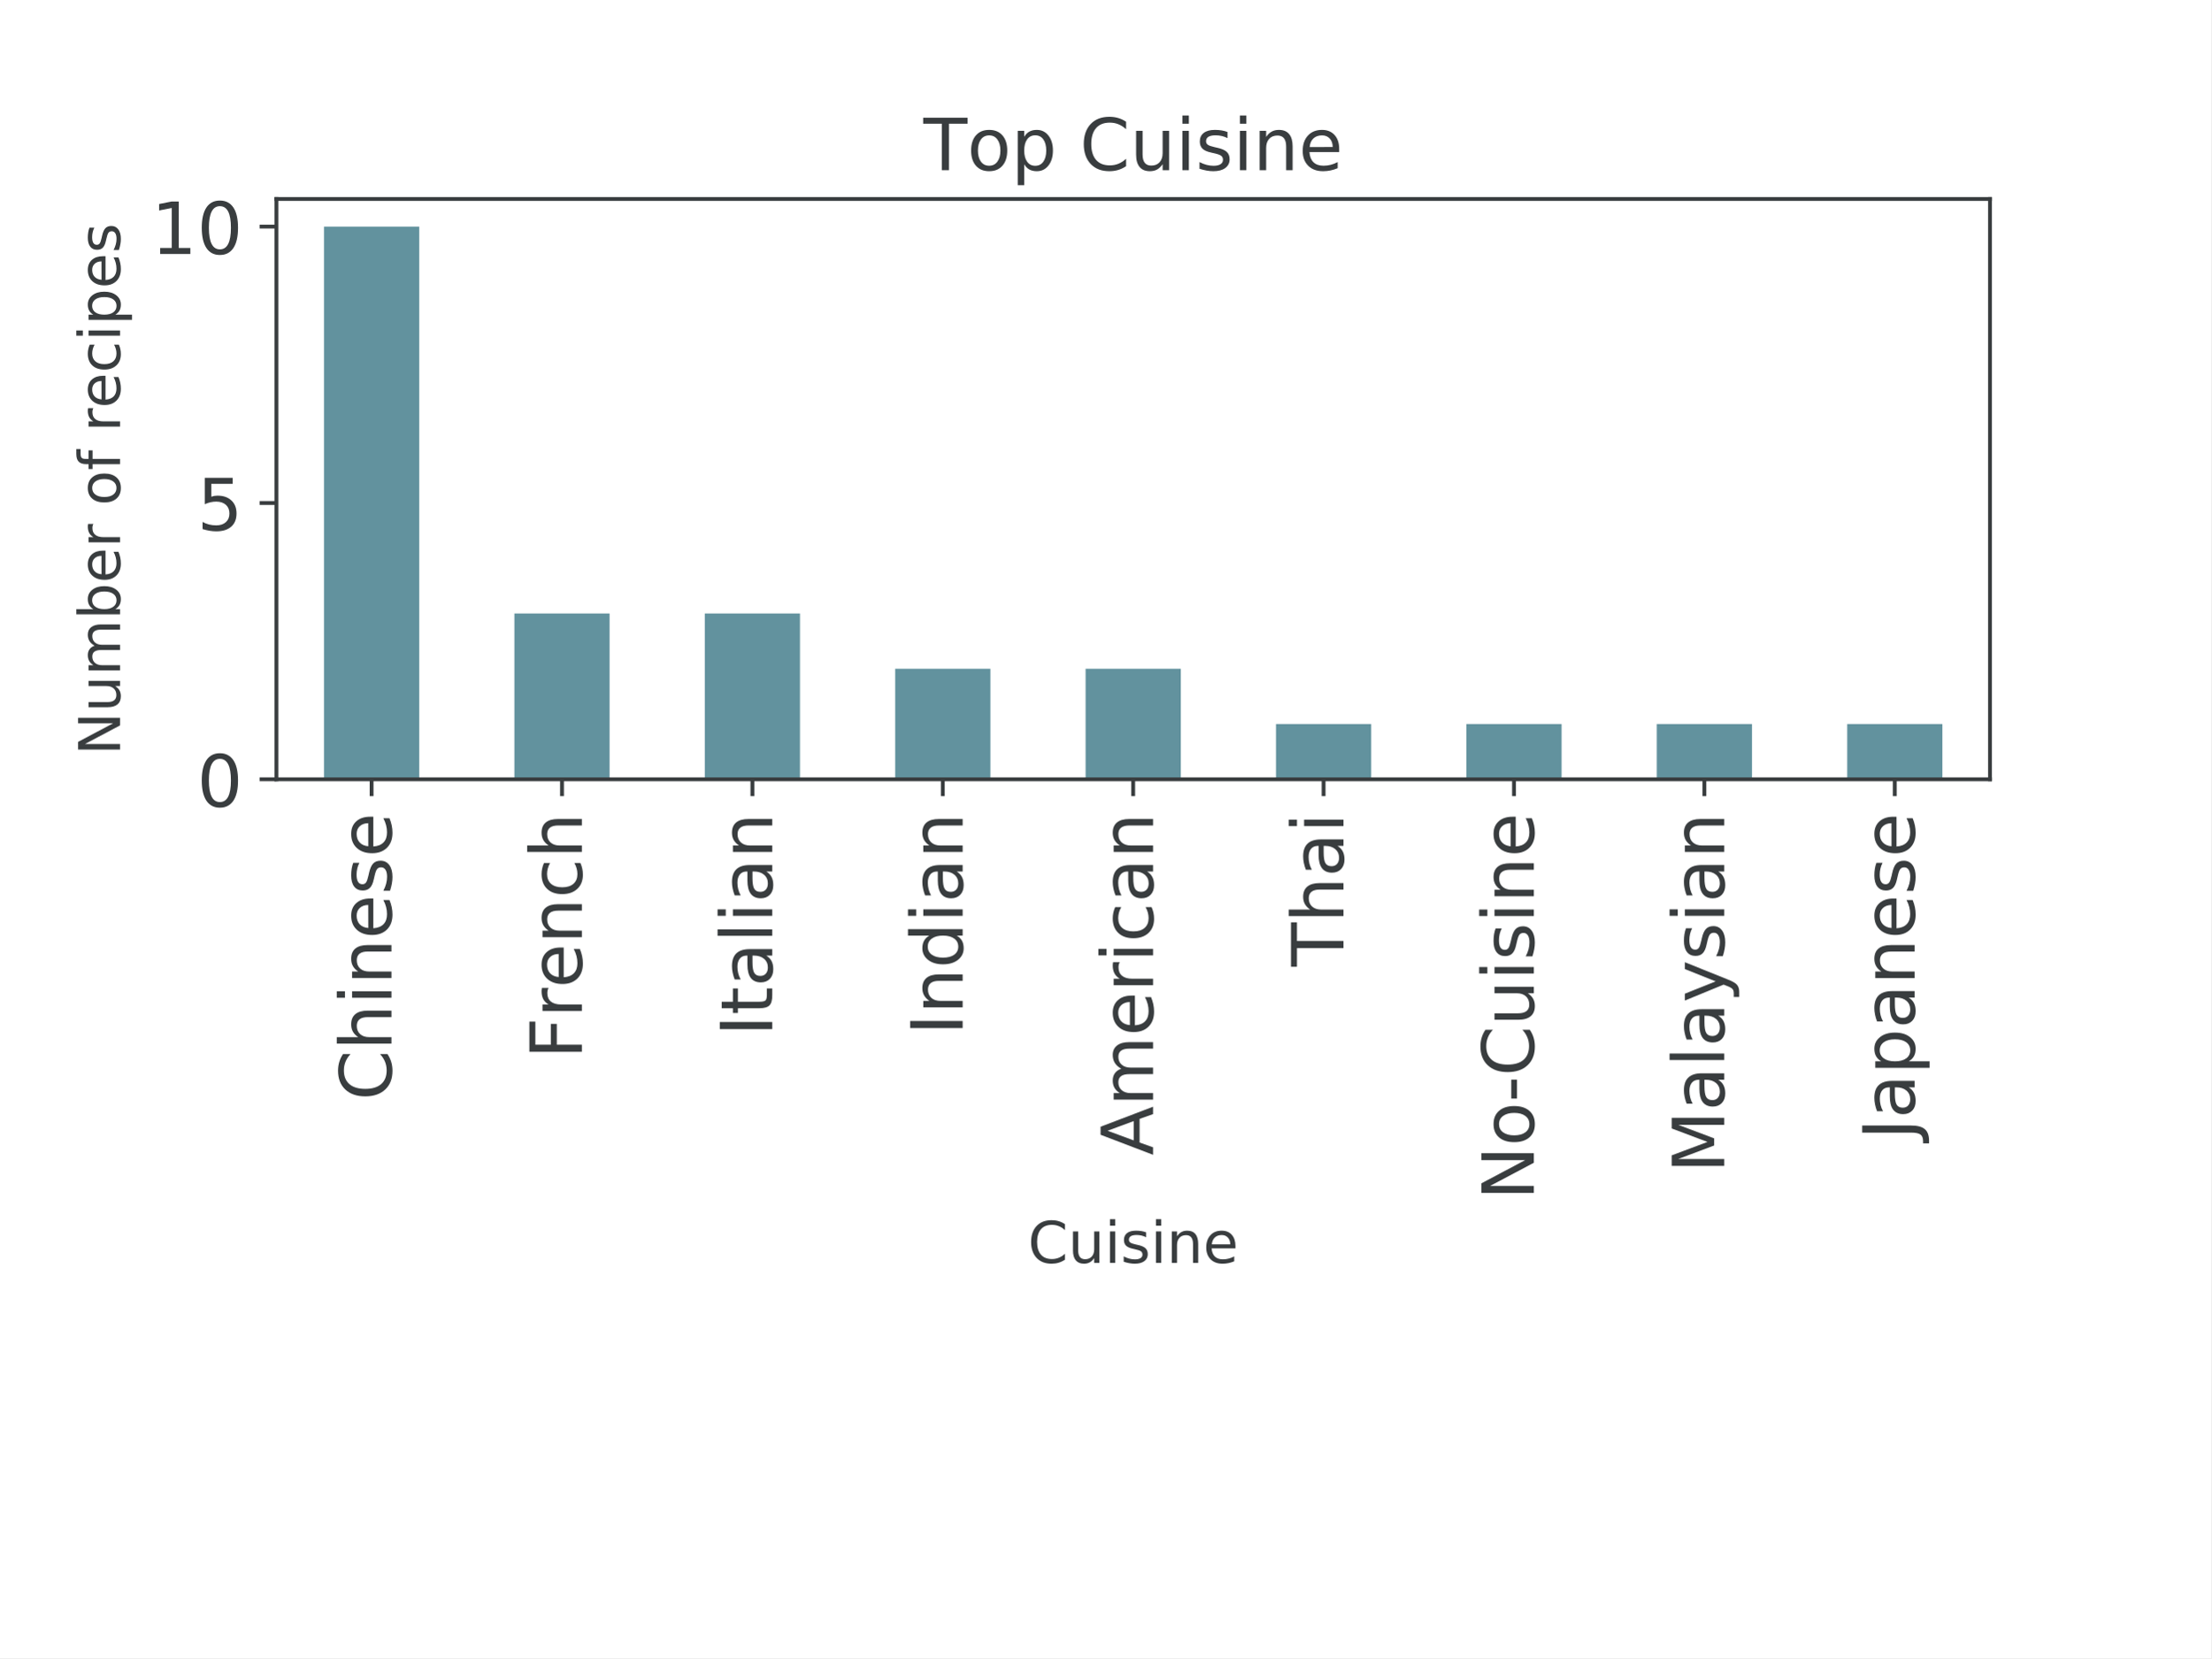
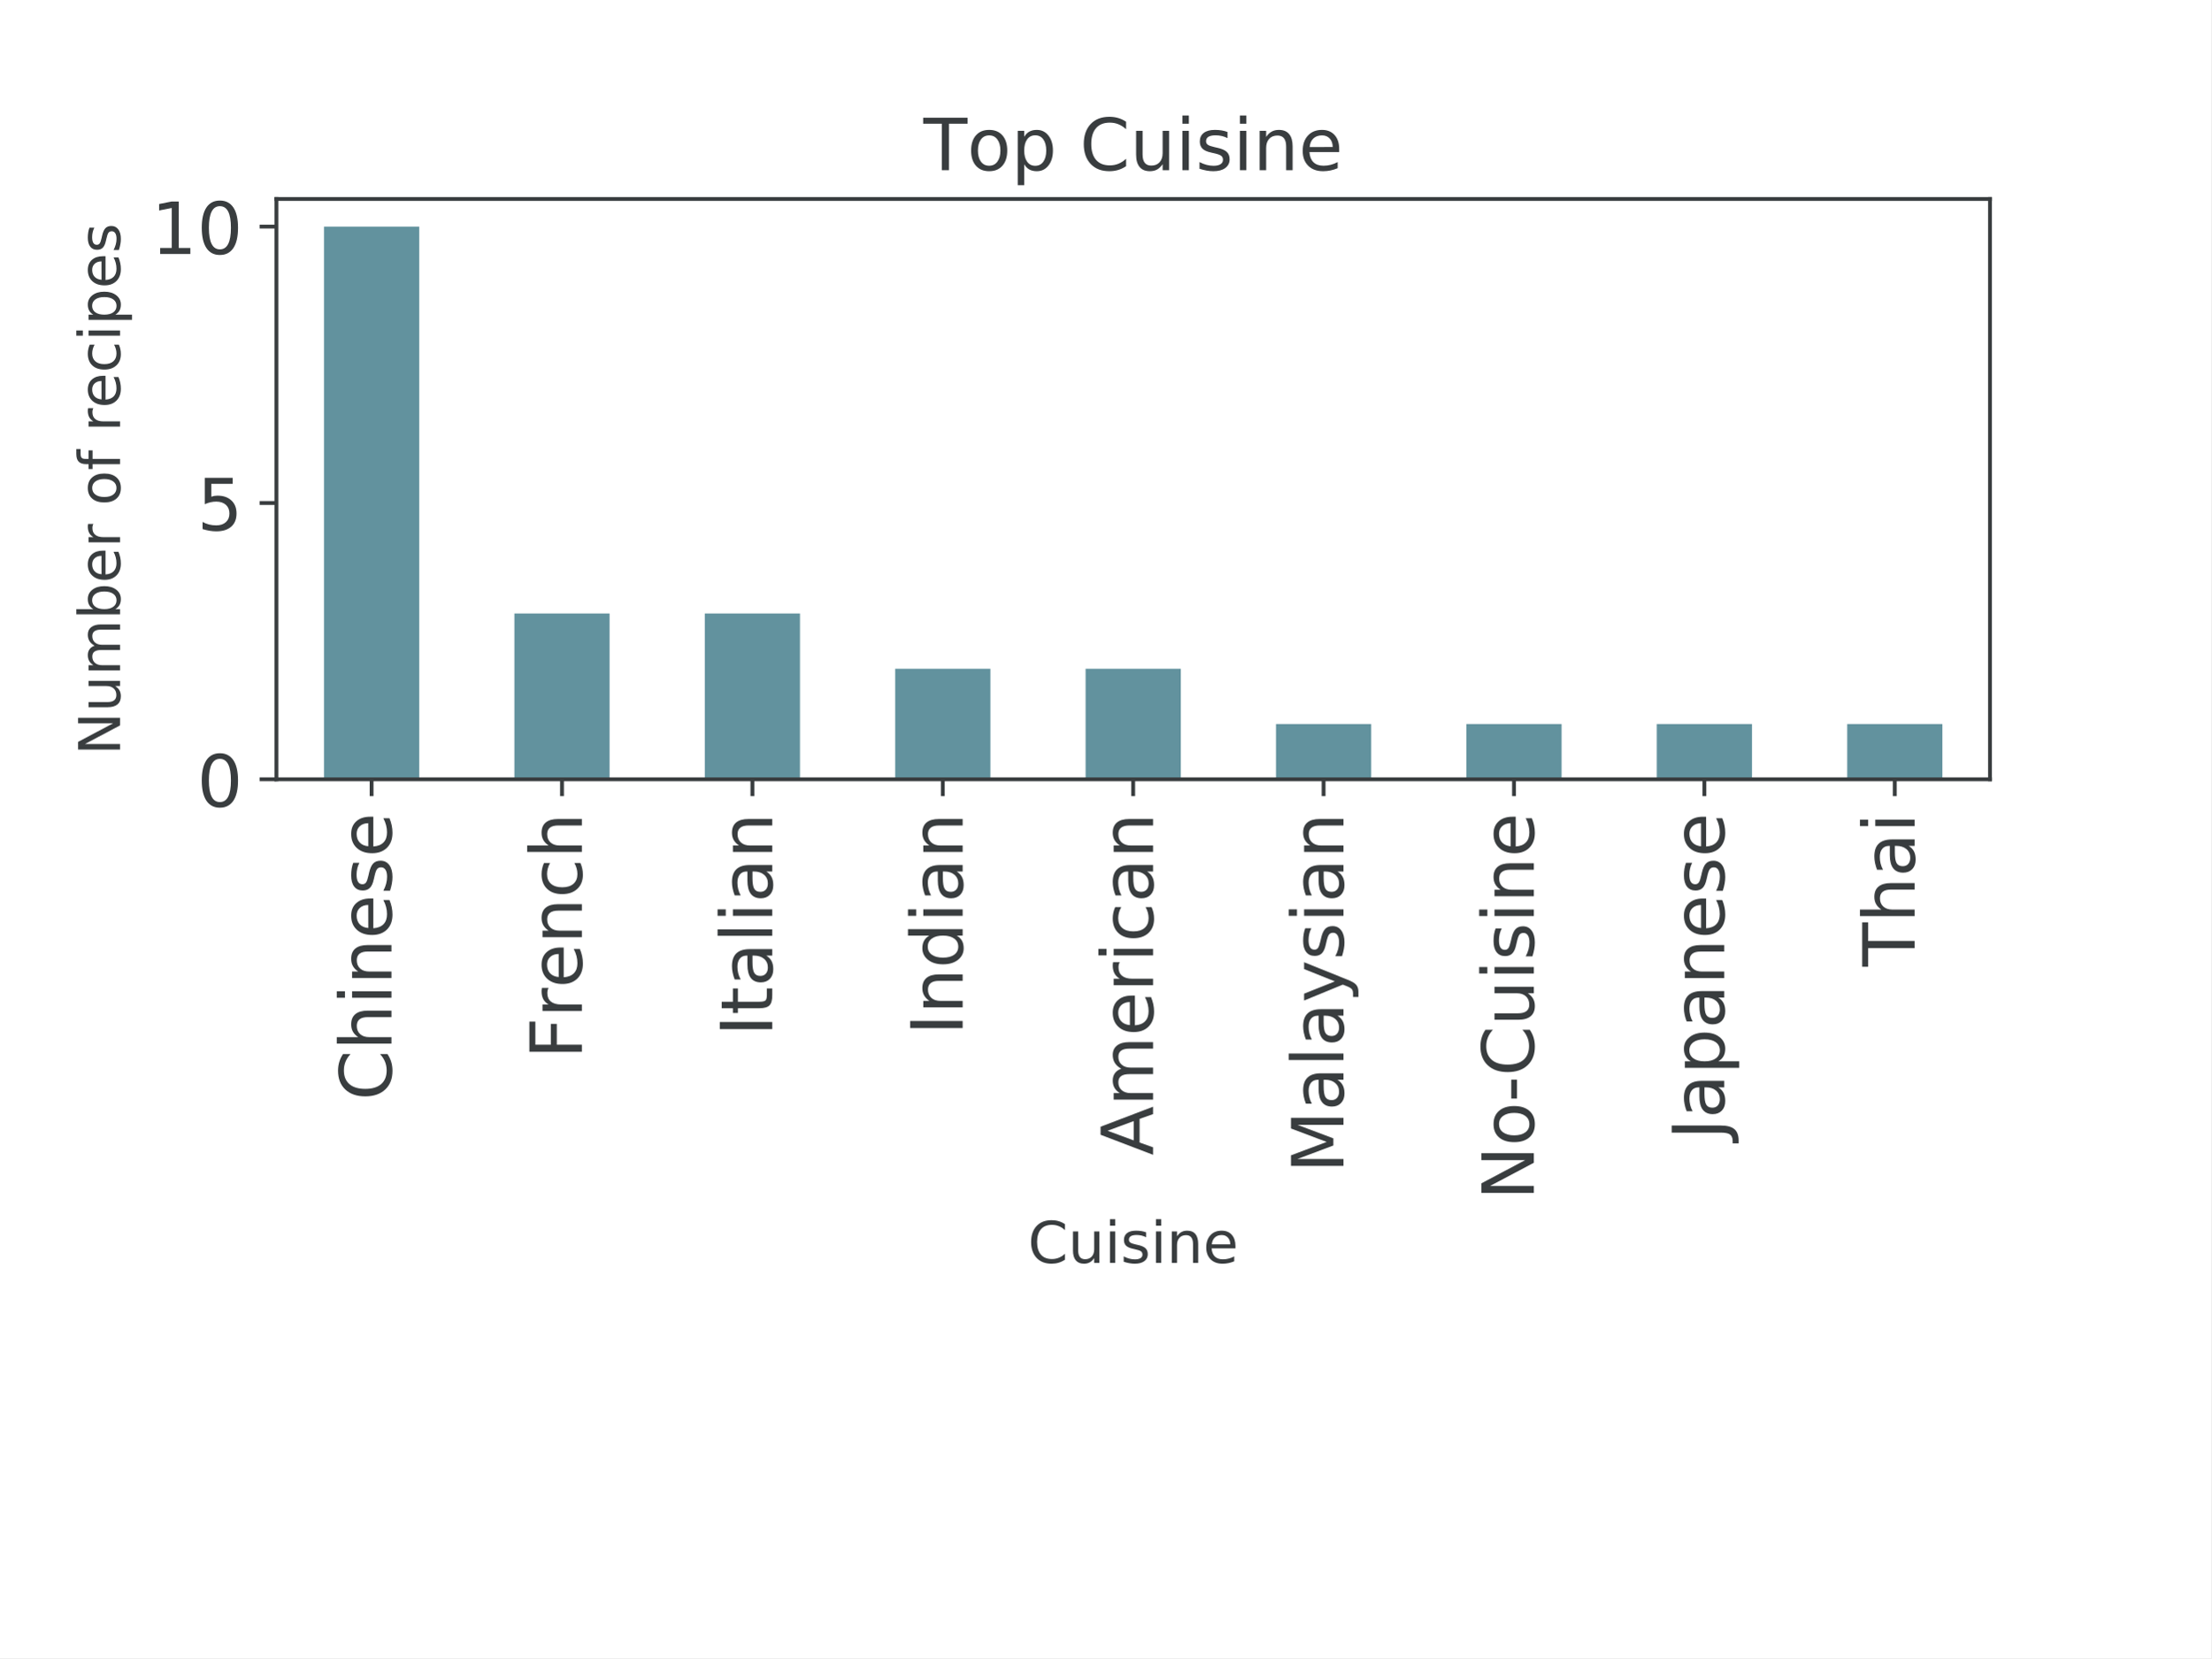
<svg xmlns="http://www.w3.org/2000/svg" xmlns:xlink="http://www.w3.org/1999/xlink" height="345.6pt" version="1.1" viewBox="0 0 460.8 345.6" width="460.8pt">
  <defs>
    <style type="text/css">
*{stroke-linecap:butt;stroke-linejoin:round;}
  </style>
  </defs>
  <g id="figure_1">
    <g id="patch_1">
      <path d="M 0 345.6  L 460.8 345.6  L 460.8 0  L 0 0  z " style="fill:#ffffff;" />
    </g>
    <g id="axes_1">
      <g id="patch_2">
        <path d="M 57.6 162.432  L 414.72 162.432  L 414.72 41.472  L 57.6 41.472  z " style="fill:#ffffff;" />
      </g>
      <g id="patch_3">
-         <path clip-path="url(#p2f467600b5)" d="M 67.52 162.432  L 87.36 162.432  L 87.36 47.232  L 67.52 47.232  z " style="fill:#62929e;" />
+         <path clip-path="url(#pf4207a1631)" d="M 67.52 162.432  L 87.36 162.432  L 87.36 47.232  L 67.52 47.232  z " style="fill:#62929e;" />
      </g>
      <g id="patch_4">
-         <path clip-path="url(#p2f467600b5)" d="M 107.2 162.432  L 127.04 162.432  L 127.04 127.872  L 107.2 127.872  z " style="fill:#62929e;" />
+         <path clip-path="url(#pf4207a1631)" d="M 107.2 162.432  L 127.04 162.432  L 127.04 127.872  L 107.2 127.872  z " style="fill:#62929e;" />
      </g>
      <g id="patch_5">
-         <path clip-path="url(#p2f467600b5)" d="M 146.88 162.432  L 166.72 162.432  L 166.72 127.872  L 146.88 127.872  z " style="fill:#62929e;" />
+         <path clip-path="url(#pf4207a1631)" d="M 146.88 162.432  L 166.72 162.432  L 166.72 127.872  L 146.88 127.872  z " style="fill:#62929e;" />
      </g>
      <g id="patch_6">
-         <path clip-path="url(#p2f467600b5)" d="M 186.56 162.432  L 206.4 162.432  L 206.4 139.392  L 186.56 139.392  z " style="fill:#62929e;" />
+         <path clip-path="url(#pf4207a1631)" d="M 186.56 162.432  L 206.4 162.432  L 206.4 139.392  L 186.56 139.392  z " style="fill:#62929e;" />
      </g>
      <g id="patch_7">
-         <path clip-path="url(#p2f467600b5)" d="M 226.24 162.432  L 246.08 162.432  L 246.08 139.392  L 226.24 139.392  z " style="fill:#62929e;" />
+         <path clip-path="url(#pf4207a1631)" d="M 226.24 162.432  L 246.08 162.432  L 246.08 139.392  L 226.24 139.392  z " style="fill:#62929e;" />
      </g>
      <g id="patch_8">
-         <path clip-path="url(#p2f467600b5)" d="M 265.92 162.432  L 285.76 162.432  L 285.76 150.912  L 265.92 150.912  z " style="fill:#62929e;" />
+         <path clip-path="url(#pf4207a1631)" d="M 265.92 162.432  L 285.76 162.432  L 285.76 150.912  L 265.92 150.912  z " style="fill:#62929e;" />
      </g>
      <g id="patch_9">
-         <path clip-path="url(#p2f467600b5)" d="M 305.6 162.432  L 325.44 162.432  L 325.44 150.912  L 305.6 150.912  z " style="fill:#62929e;" />
+         <path clip-path="url(#pf4207a1631)" d="M 305.6 162.432  L 325.44 162.432  L 325.44 150.912  L 305.6 150.912  z " style="fill:#62929e;" />
      </g>
      <g id="patch_10">
-         <path clip-path="url(#p2f467600b5)" d="M 345.28 162.432  L 365.12 162.432  L 365.12 150.912  L 345.28 150.912  z " style="fill:#62929e;" />
+         <path clip-path="url(#pf4207a1631)" d="M 345.28 162.432  L 365.12 162.432  L 365.12 150.912  L 345.28 150.912  z " style="fill:#62929e;" />
      </g>
      <g id="patch_11">
-         <path clip-path="url(#p2f467600b5)" d="M 384.96 162.432  L 404.8 162.432  L 404.8 150.912  L 384.96 150.912  z " style="fill:#62929e;" />
+         <path clip-path="url(#pf4207a1631)" d="M 384.96 162.432  L 404.8 162.432  L 404.8 150.912  L 384.96 150.912  z " style="fill:#62929e;" />
      </g>
      <g id="matplotlib.axis_1">
        <g id="xtick_1">
          <g id="line2d_1">
            <defs>
-               <path d="M 0 0  L 0 3.5  " id="mfe019c6ad8" style="stroke:#393d3f;stroke-width:0.8;" />
-             </defs>
-             <g>
-               <use style="fill:#393d3f;stroke:#393d3f;stroke-width:0.8;" x="77.44" xlink:href="#mfe019c6ad8" y="162.432" />
+               <path d="M 0 0  L 0 3.5  " id="mf313008496" style="stroke:#393d3f;stroke-width:0.8;" />
+             </defs>
+             <g>
+               <use style="fill:#393d3f;stroke:#393d3f;stroke-width:0.8;" x="77.44" xlink:href="#mf313008496" y="162.432" />
            </g>
          </g>
          <g id="text_1">
            <defs>
              <path d="M 64.406 67.281  L 64.406 56.891  Q 59.422 61.531 53.781 63.812  Q 48.141 66.109 41.797 66.109  Q 29.297 66.109 22.656 58.469  Q 16.016 50.828 16.016 36.375  Q 16.016 21.969 22.656 14.328  Q 29.297 6.688 41.797 6.688  Q 48.141 6.688 53.781 8.984  Q 59.422 11.281 64.406 15.922  L 64.406 5.609  Q 59.234 2.094 53.438 0.328  Q 47.656 -1.422 41.219 -1.422  Q 24.656 -1.422 15.125 8.703  Q 5.609 18.844 5.609 36.375  Q 5.609 53.953 15.125 64.078  Q 24.656 74.219 41.219 74.219  Q 47.75 74.219 53.531 72.484  Q 59.328 70.75 64.406 67.281  z " id="DejaVuSans-67" />
              <path d="M 54.891 33.016  L 54.891 0  L 45.906 0  L 45.906 32.719  Q 45.906 40.484 42.875 44.328  Q 39.844 48.188 33.797 48.188  Q 26.516 48.188 22.312 43.547  Q 18.109 38.922 18.109 30.906  L 18.109 0  L 9.078 0  L 9.078 75.984  L 18.109 75.984  L 18.109 46.188  Q 21.344 51.125 25.703 53.562  Q 30.078 56 35.797 56  Q 45.219 56 50.047 50.172  Q 54.891 44.344 54.891 33.016  z " id="DejaVuSans-104" />
              <path d="M 9.422 54.688  L 18.406 54.688  L 18.406 0  L 9.422 0  z M 9.422 75.984  L 18.406 75.984  L 18.406 64.594  L 9.422 64.594  z " id="DejaVuSans-105" />
              <path d="M 54.891 33.016  L 54.891 0  L 45.906 0  L 45.906 32.719  Q 45.906 40.484 42.875 44.328  Q 39.844 48.188 33.797 48.188  Q 26.516 48.188 22.312 43.547  Q 18.109 38.922 18.109 30.906  L 18.109 0  L 9.078 0  L 9.078 54.688  L 18.109 54.688  L 18.109 46.188  Q 21.344 51.125 25.703 53.562  Q 30.078 56 35.797 56  Q 45.219 56 50.047 50.172  Q 54.891 44.344 54.891 33.016  z " id="DejaVuSans-110" />
              <path d="M 56.203 29.594  L 56.203 25.203  L 14.891 25.203  Q 15.484 15.922 20.484 11.062  Q 25.484 6.203 34.422 6.203  Q 39.594 6.203 44.453 7.469  Q 49.312 8.734 54.109 11.281  L 54.109 2.781  Q 49.266 0.734 44.188 -0.344  Q 39.109 -1.422 33.891 -1.422  Q 20.797 -1.422 13.156 6.188  Q 5.516 13.812 5.516 26.812  Q 5.516 40.234 12.766 48.109  Q 20.016 56 32.328 56  Q 43.359 56 49.781 48.891  Q 56.203 41.797 56.203 29.594  z M 47.219 32.234  Q 47.125 39.594 43.094 43.984  Q 39.062 48.391 32.422 48.391  Q 24.906 48.391 20.391 44.141  Q 15.875 39.891 15.188 32.172  z " id="DejaVuSans-101" />
              <path d="M 44.281 53.078  L 44.281 44.578  Q 40.484 46.531 36.375 47.5  Q 32.281 48.484 27.875 48.484  Q 21.188 48.484 17.844 46.438  Q 14.5 44.391 14.5 40.281  Q 14.5 37.156 16.891 35.375  Q 19.281 33.594 26.516 31.984  L 29.594 31.297  Q 39.156 29.25 43.188 25.516  Q 47.219 21.781 47.219 15.094  Q 47.219 7.469 41.188 3.016  Q 35.156 -1.422 24.609 -1.422  Q 20.219 -1.422 15.453 -0.562  Q 10.688 0.297 5.422 2  L 5.422 11.281  Q 10.406 8.688 15.234 7.391  Q 20.062 6.109 24.812 6.109  Q 31.156 6.109 34.562 8.281  Q 37.984 10.453 37.984 14.406  Q 37.984 18.062 35.516 20.016  Q 33.062 21.969 24.703 23.781  L 21.578 24.516  Q 13.234 26.266 9.516 29.906  Q 5.812 33.547 5.812 39.891  Q 5.812 47.609 11.281 51.797  Q 16.75 56 26.812 56  Q 31.781 56 36.172 55.266  Q 40.578 54.547 44.281 53.078  z " id="DejaVuSans-115" />
            </defs>
            <g style="fill:#393d3f;" transform="translate(81.57906 229.3593)rotate(-90)scale(0.15 -0.15)">
              <use xlink:href="#DejaVuSans-67" />
              <use x="69.824" xlink:href="#DejaVuSans-104" />
              <use x="133.203" xlink:href="#DejaVuSans-105" />
              <use x="160.986" xlink:href="#DejaVuSans-110" />
              <use x="224.365" xlink:href="#DejaVuSans-101" />
              <use x="285.889" xlink:href="#DejaVuSans-115" />
              <use x="337.988" xlink:href="#DejaVuSans-101" />
            </g>
          </g>
        </g>
        <g id="xtick_2">
          <g id="line2d_2">
            <g>
-               <use style="fill:#393d3f;stroke:#393d3f;stroke-width:0.8;" x="117.12" xlink:href="#mfe019c6ad8" y="162.432" />
+               <use style="fill:#393d3f;stroke:#393d3f;stroke-width:0.8;" x="117.12" xlink:href="#mf313008496" y="162.432" />
            </g>
          </g>
          <g id="text_2">
            <defs>
              <path d="M 9.812 72.906  L 51.703 72.906  L 51.703 64.594  L 19.672 64.594  L 19.672 43.109  L 48.578 43.109  L 48.578 34.812  L 19.672 34.812  L 19.672 0  L 9.812 0  z " id="DejaVuSans-70" />
              <path d="M 41.109 46.297  Q 39.594 47.172 37.812 47.578  Q 36.031 48 33.891 48  Q 26.266 48 22.188 43.047  Q 18.109 38.094 18.109 28.812  L 18.109 0  L 9.078 0  L 9.078 54.688  L 18.109 54.688  L 18.109 46.188  Q 20.953 51.172 25.484 53.578  Q 30.031 56 36.531 56  Q 37.453 56 38.578 55.875  Q 39.703 55.766 41.062 55.516  z " id="DejaVuSans-114" />
              <path d="M 48.781 52.594  L 48.781 44.188  Q 44.969 46.297 41.141 47.344  Q 37.312 48.391 33.406 48.391  Q 24.656 48.391 19.812 42.844  Q 14.984 37.312 14.984 27.297  Q 14.984 17.281 19.812 11.734  Q 24.656 6.203 33.406 6.203  Q 37.312 6.203 41.141 7.25  Q 44.969 8.297 48.781 10.406  L 48.781 2.094  Q 45.016 0.344 40.984 -0.531  Q 36.969 -1.422 32.422 -1.422  Q 20.062 -1.422 12.781 6.344  Q 5.516 14.109 5.516 27.297  Q 5.516 40.672 12.859 48.328  Q 20.219 56 33.016 56  Q 37.156 56 41.109 55.141  Q 45.062 54.297 48.781 52.594  z " id="DejaVuSans-99" />
            </defs>
            <g style="fill:#393d3f;" transform="translate(121.2591 220.6945)rotate(-90)scale(0.15 -0.15)">
              <use xlink:href="#DejaVuSans-70" />
              <use x="57.41" xlink:href="#DejaVuSans-114" />
              <use x="98.492" xlink:href="#DejaVuSans-101" />
              <use x="160.016" xlink:href="#DejaVuSans-110" />
              <use x="223.395" xlink:href="#DejaVuSans-99" />
              <use x="278.375" xlink:href="#DejaVuSans-104" />
            </g>
          </g>
        </g>
        <g id="xtick_3">
          <g id="line2d_3">
            <g>
-               <use style="fill:#393d3f;stroke:#393d3f;stroke-width:0.8;" x="156.8" xlink:href="#mfe019c6ad8" y="162.432" />
+               <use style="fill:#393d3f;stroke:#393d3f;stroke-width:0.8;" x="156.8" xlink:href="#mf313008496" y="162.432" />
            </g>
          </g>
          <g id="text_3">
            <defs>
              <path d="M 9.812 72.906  L 19.672 72.906  L 19.672 0  L 9.812 0  z " id="DejaVuSans-73" />
              <path d="M 18.312 70.219  L 18.312 54.688  L 36.812 54.688  L 36.812 47.703  L 18.312 47.703  L 18.312 18.016  Q 18.312 11.328 20.141 9.422  Q 21.969 7.516 27.594 7.516  L 36.812 7.516  L 36.812 0  L 27.594 0  Q 17.188 0 13.234 3.875  Q 9.281 7.766 9.281 18.016  L 9.281 47.703  L 2.688 47.703  L 2.688 54.688  L 9.281 54.688  L 9.281 70.219  z " id="DejaVuSans-116" />
              <path d="M 34.281 27.484  Q 23.391 27.484 19.188 25  Q 14.984 22.516 14.984 16.5  Q 14.984 11.719 18.141 8.906  Q 21.297 6.109 26.703 6.109  Q 34.188 6.109 38.703 11.406  Q 43.219 16.703 43.219 25.484  L 43.219 27.484  z M 52.203 31.203  L 52.203 0  L 43.219 0  L 43.219 8.297  Q 40.141 3.328 35.547 0.953  Q 30.953 -1.422 24.312 -1.422  Q 15.922 -1.422 10.953 3.297  Q 6 8.016 6 15.922  Q 6 25.141 12.172 29.828  Q 18.359 34.516 30.609 34.516  L 43.219 34.516  L 43.219 35.406  Q 43.219 41.609 39.141 45  Q 35.062 48.391 27.688 48.391  Q 23 48.391 18.547 47.266  Q 14.109 46.141 10.016 43.891  L 10.016 52.203  Q 14.938 54.109 19.578 55.047  Q 24.219 56 28.609 56  Q 40.484 56 46.344 49.844  Q 52.203 43.703 52.203 31.203  z " id="DejaVuSans-97" />
              <path d="M 9.422 75.984  L 18.406 75.984  L 18.406 0  L 9.422 0  z " id="DejaVuSans-108" />
            </defs>
            <g style="fill:#393d3f;" transform="translate(160.9391 215.9625)rotate(-90)scale(0.15 -0.15)">
              <use xlink:href="#DejaVuSans-73" />
              <use x="29.492" xlink:href="#DejaVuSans-116" />
              <use x="68.701" xlink:href="#DejaVuSans-97" />
              <use x="129.98" xlink:href="#DejaVuSans-108" />
              <use x="157.764" xlink:href="#DejaVuSans-105" />
              <use x="185.547" xlink:href="#DejaVuSans-97" />
              <use x="246.826" xlink:href="#DejaVuSans-110" />
            </g>
          </g>
        </g>
        <g id="xtick_4">
          <g id="line2d_4">
            <g>
-               <use style="fill:#393d3f;stroke:#393d3f;stroke-width:0.8;" x="196.48" xlink:href="#mfe019c6ad8" y="162.432" />
+               <use style="fill:#393d3f;stroke:#393d3f;stroke-width:0.8;" x="196.48" xlink:href="#mf313008496" y="162.432" />
            </g>
          </g>
          <g id="text_4">
            <defs>
              <path d="M 45.406 46.391  L 45.406 75.984  L 54.391 75.984  L 54.391 0  L 45.406 0  L 45.406 8.203  Q 42.578 3.328 38.25 0.953  Q 33.938 -1.422 27.875 -1.422  Q 17.969 -1.422 11.734 6.484  Q 5.516 14.406 5.516 27.297  Q 5.516 40.188 11.734 48.094  Q 17.969 56 27.875 56  Q 33.938 56 38.25 53.625  Q 42.578 51.266 45.406 46.391  z M 14.797 27.297  Q 14.797 17.391 18.875 11.75  Q 22.953 6.109 30.078 6.109  Q 37.203 6.109 41.297 11.75  Q 45.406 17.391 45.406 27.297  Q 45.406 37.203 41.297 42.844  Q 37.203 48.484 30.078 48.484  Q 22.953 48.484 18.875 42.844  Q 14.797 37.203 14.797 27.297  z " id="DejaVuSans-100" />
            </defs>
            <g style="fill:#393d3f;" transform="translate(200.6191 215.7515)rotate(-90)scale(0.15 -0.15)">
              <use xlink:href="#DejaVuSans-73" />
              <use x="29.492" xlink:href="#DejaVuSans-110" />
              <use x="92.871" xlink:href="#DejaVuSans-100" />
              <use x="156.348" xlink:href="#DejaVuSans-105" />
              <use x="184.131" xlink:href="#DejaVuSans-97" />
              <use x="245.41" xlink:href="#DejaVuSans-110" />
            </g>
          </g>
        </g>
        <g id="xtick_5">
          <g id="line2d_5">
            <g>
-               <use style="fill:#393d3f;stroke:#393d3f;stroke-width:0.8;" x="236.16" xlink:href="#mfe019c6ad8" y="162.432" />
+               <use style="fill:#393d3f;stroke:#393d3f;stroke-width:0.8;" x="236.16" xlink:href="#mf313008496" y="162.432" />
            </g>
          </g>
          <g id="text_5">
            <defs>
              <path d="M 34.188 63.188  L 20.797 26.906  L 47.609 26.906  z M 28.609 72.906  L 39.797 72.906  L 67.578 0  L 57.328 0  L 50.688 18.703  L 17.828 18.703  L 11.188 0  L 0.781 0  z " id="DejaVuSans-65" />
              <path d="M 52 44.188  Q 55.375 50.25 60.062 53.125  Q 64.75 56 71.094 56  Q 79.641 56 84.281 50.016  Q 88.922 44.047 88.922 33.016  L 88.922 0  L 79.891 0  L 79.891 32.719  Q 79.891 40.578 77.094 44.375  Q 74.312 48.188 68.609 48.188  Q 61.625 48.188 57.562 43.547  Q 53.516 38.922 53.516 30.906  L 53.516 0  L 44.484 0  L 44.484 32.719  Q 44.484 40.625 41.703 44.406  Q 38.922 48.188 33.109 48.188  Q 26.219 48.188 22.156 43.531  Q 18.109 38.875 18.109 30.906  L 18.109 0  L 9.078 0  L 9.078 54.688  L 18.109 54.688  L 18.109 46.188  Q 21.188 51.219 25.484 53.609  Q 29.781 56 35.688 56  Q 41.656 56 45.828 52.969  Q 50 49.953 52 44.188  z " id="DejaVuSans-109" />
            </defs>
            <g style="fill:#393d3f;" transform="translate(240.2991 240.8133)rotate(-90)scale(0.15 -0.15)">
              <use xlink:href="#DejaVuSans-65" />
              <use x="68.408" xlink:href="#DejaVuSans-109" />
              <use x="165.82" xlink:href="#DejaVuSans-101" />
              <use x="227.344" xlink:href="#DejaVuSans-114" />
              <use x="268.457" xlink:href="#DejaVuSans-105" />
              <use x="296.24" xlink:href="#DejaVuSans-99" />
              <use x="351.221" xlink:href="#DejaVuSans-97" />
              <use x="412.5" xlink:href="#DejaVuSans-110" />
            </g>
          </g>
        </g>
        <g id="xtick_6">
          <g id="line2d_6">
            <g>
-               <use style="fill:#393d3f;stroke:#393d3f;stroke-width:0.8;" x="275.84" xlink:href="#mfe019c6ad8" y="162.432" />
+               <use style="fill:#393d3f;stroke:#393d3f;stroke-width:0.8;" x="275.84" xlink:href="#mf313008496" y="162.432" />
            </g>
          </g>
          <g id="text_6">
            <defs>
-               <path d="M -0.297 72.906  L 61.375 72.906  L 61.375 64.594  L 35.5 64.594  L 35.5 0  L 25.594 0  L 25.594 64.594  L -0.297 64.594  z " id="DejaVuSans-84" />
-             </defs>
-             <g style="fill:#393d3f;" transform="translate(279.9791 201.4593)rotate(-90)scale(0.15 -0.15)">
-               <use xlink:href="#DejaVuSans-84" />
-               <use x="61.084" xlink:href="#DejaVuSans-104" />
-               <use x="124.463" xlink:href="#DejaVuSans-97" />
-               <use x="185.742" xlink:href="#DejaVuSans-105" />
+               <path d="M 9.812 72.906  L 24.516 72.906  L 43.109 23.297  L 61.812 72.906  L 76.516 72.906  L 76.516 0  L 66.891 0  L 66.891 64.016  L 48.094 14.016  L 38.188 14.016  L 19.391 64.016  L 19.391 0  L 9.812 0  z " id="DejaVuSans-77" />
+               <path d="M 32.172 -5.078  Q 28.375 -14.844 24.75 -17.812  Q 21.141 -20.797 15.094 -20.797  L 7.906 -20.797  L 7.906 -13.281  L 13.188 -13.281  Q 16.891 -13.281 18.938 -11.516  Q 21 -9.766 23.484 -3.219  L 25.094 0.875  L 2.984 54.688  L 12.5 54.688  L 29.594 11.922  L 46.688 54.688  L 56.203 54.688  z " id="DejaVuSans-121" />
+             </defs>
+             <g style="fill:#393d3f;" transform="translate(279.9791 244.4836)rotate(-90)scale(0.15 -0.15)">
+               <use xlink:href="#DejaVuSans-77" />
+               <use x="86.279" xlink:href="#DejaVuSans-97" />
+               <use x="147.559" xlink:href="#DejaVuSans-108" />
+               <use x="175.342" xlink:href="#DejaVuSans-97" />
+               <use x="236.621" xlink:href="#DejaVuSans-121" />
+               <use x="295.801" xlink:href="#DejaVuSans-115" />
+               <use x="347.9" xlink:href="#DejaVuSans-105" />
+               <use x="375.684" xlink:href="#DejaVuSans-97" />
+               <use x="436.963" xlink:href="#DejaVuSans-110" />
            </g>
          </g>
        </g>
        <g id="xtick_7">
          <g id="line2d_7">
            <g>
-               <use style="fill:#393d3f;stroke:#393d3f;stroke-width:0.8;" x="315.52" xlink:href="#mfe019c6ad8" y="162.432" />
+               <use style="fill:#393d3f;stroke:#393d3f;stroke-width:0.8;" x="315.52" xlink:href="#mf313008496" y="162.432" />
            </g>
          </g>
          <g id="text_7">
            <defs>
              <path d="M 9.812 72.906  L 23.094 72.906  L 55.422 11.922  L 55.422 72.906  L 64.984 72.906  L 64.984 0  L 51.703 0  L 19.391 60.984  L 19.391 0  L 9.812 0  z " id="DejaVuSans-78" />
              <path d="M 30.609 48.391  Q 23.391 48.391 19.188 42.75  Q 14.984 37.109 14.984 27.297  Q 14.984 17.484 19.156 11.844  Q 23.344 6.203 30.609 6.203  Q 37.797 6.203 41.984 11.859  Q 46.188 17.531 46.188 27.297  Q 46.188 37.016 41.984 42.703  Q 37.797 48.391 30.609 48.391  z M 30.609 56  Q 42.328 56 49.016 48.375  Q 55.719 40.766 55.719 27.297  Q 55.719 13.875 49.016 6.219  Q 42.328 -1.422 30.609 -1.422  Q 18.844 -1.422 12.172 6.219  Q 5.516 13.875 5.516 27.297  Q 5.516 40.766 12.172 48.375  Q 18.844 56 30.609 56  z " id="DejaVuSans-111" />
              <path d="M 4.891 31.391  L 31.203 31.391  L 31.203 23.391  L 4.891 23.391  z " id="DejaVuSans-45" />
              <path d="M 8.5 21.578  L 8.5 54.688  L 17.484 54.688  L 17.484 21.922  Q 17.484 14.156 20.5 10.266  Q 23.531 6.391 29.594 6.391  Q 36.859 6.391 41.078 11.031  Q 45.312 15.672 45.312 23.688  L 45.312 54.688  L 54.297 54.688  L 54.297 0  L 45.312 0  L 45.312 8.406  Q 42.047 3.422 37.719 1  Q 33.406 -1.422 27.688 -1.422  Q 18.266 -1.422 13.375 4.438  Q 8.5 10.297 8.5 21.578  z M 31.109 56  z " id="DejaVuSans-117" />
            </defs>
            <g style="fill:#393d3f;" transform="translate(319.6591 250.1109)rotate(-90)scale(0.15 -0.15)">
              <use xlink:href="#DejaVuSans-78" />
              <use x="74.805" xlink:href="#DejaVuSans-111" />
              <use x="136.002" xlink:href="#DejaVuSans-45" />
              <use x="172.086" xlink:href="#DejaVuSans-67" />
              <use x="241.91" xlink:href="#DejaVuSans-117" />
              <use x="305.289" xlink:href="#DejaVuSans-105" />
              <use x="333.072" xlink:href="#DejaVuSans-115" />
              <use x="385.172" xlink:href="#DejaVuSans-105" />
              <use x="412.955" xlink:href="#DejaVuSans-110" />
              <use x="476.334" xlink:href="#DejaVuSans-101" />
            </g>
          </g>
        </g>
        <g id="xtick_8">
          <g id="line2d_8">
            <g>
-               <use style="fill:#393d3f;stroke:#393d3f;stroke-width:0.8;" x="355.2" xlink:href="#mfe019c6ad8" y="162.432" />
+               <use style="fill:#393d3f;stroke:#393d3f;stroke-width:0.8;" x="355.2" xlink:href="#mf313008496" y="162.432" />
            </g>
          </g>
          <g id="text_8">
-             <defs>
-               <path d="M 9.812 72.906  L 24.516 72.906  L 43.109 23.297  L 61.812 72.906  L 76.516 72.906  L 76.516 0  L 66.891 0  L 66.891 64.016  L 48.094 14.016  L 38.188 14.016  L 19.391 64.016  L 19.391 0  L 9.812 0  z " id="DejaVuSans-77" />
-               <path d="M 32.172 -5.078  Q 28.375 -14.844 24.75 -17.812  Q 21.141 -20.797 15.094 -20.797  L 7.906 -20.797  L 7.906 -13.281  L 13.188 -13.281  Q 16.891 -13.281 18.938 -11.516  Q 21 -9.766 23.484 -3.219  L 25.094 0.875  L 2.984 54.688  L 12.5 54.688  L 29.594 11.922  L 46.688 54.688  L 56.203 54.688  z " id="DejaVuSans-121" />
-             </defs>
-             <g style="fill:#393d3f;" transform="translate(359.3391 244.4836)rotate(-90)scale(0.15 -0.15)">
-               <use xlink:href="#DejaVuSans-77" />
-               <use x="86.279" xlink:href="#DejaVuSans-97" />
-               <use x="147.559" xlink:href="#DejaVuSans-108" />
-               <use x="175.342" xlink:href="#DejaVuSans-97" />
-               <use x="236.621" xlink:href="#DejaVuSans-121" />
-               <use x="295.801" xlink:href="#DejaVuSans-115" />
-               <use x="347.9" xlink:href="#DejaVuSans-105" />
-               <use x="375.684" xlink:href="#DejaVuSans-97" />
-               <use x="436.963" xlink:href="#DejaVuSans-110" />
-             </g>
-           </g>
-         </g>
-         <g id="xtick_9">
-           <g id="line2d_9">
-             <g>
-               <use style="fill:#393d3f;stroke:#393d3f;stroke-width:0.8;" x="394.88" xlink:href="#mfe019c6ad8" y="162.432" />
-             </g>
-           </g>
-           <g id="text_9">
            <defs>
              <path d="M 9.812 72.906  L 19.672 72.906  L 19.672 5.078  Q 19.672 -8.109 14.672 -14.062  Q 9.672 -20.016 -1.422 -20.016  L -5.172 -20.016  L -5.172 -11.719  L -2.094 -11.719  Q 4.438 -11.719 7.125 -8.047  Q 9.812 -4.391 9.812 5.078  z " id="DejaVuSans-74" />
              <path d="M 18.109 8.203  L 18.109 -20.797  L 9.078 -20.797  L 9.078 54.688  L 18.109 54.688  L 18.109 46.391  Q 20.953 51.266 25.266 53.625  Q 29.594 56 35.594 56  Q 45.562 56 51.781 48.094  Q 58.016 40.188 58.016 27.297  Q 58.016 14.406 51.781 6.484  Q 45.562 -1.422 35.594 -1.422  Q 29.594 -1.422 25.266 0.953  Q 20.953 3.328 18.109 8.203  z M 48.688 27.297  Q 48.688 37.203 44.609 42.844  Q 40.531 48.484 33.406 48.484  Q 26.266 48.484 22.188 42.844  Q 18.109 37.203 18.109 27.297  Q 18.109 17.391 22.188 11.75  Q 26.266 6.109 33.406 6.109  Q 40.531 6.109 44.609 11.75  Q 48.688 17.391 48.688 27.297  z " id="DejaVuSans-112" />
            </defs>
-             <g style="fill:#393d3f;" transform="translate(399.0191 237.5437)rotate(-90)scale(0.15 -0.15)">
+             <g style="fill:#393d3f;" transform="translate(359.3391 237.5437)rotate(-90)scale(0.15 -0.15)">
              <use xlink:href="#DejaVuSans-74" />
              <use x="29.492" xlink:href="#DejaVuSans-97" />
              <use x="90.771" xlink:href="#DejaVuSans-112" />
              <use x="154.248" xlink:href="#DejaVuSans-97" />
              <use x="215.527" xlink:href="#DejaVuSans-110" />
              <use x="278.906" xlink:href="#DejaVuSans-101" />
              <use x="340.43" xlink:href="#DejaVuSans-115" />
              <use x="392.529" xlink:href="#DejaVuSans-101" />
+             </g>
+           </g>
+         </g>
+         <g id="xtick_9">
+           <g id="line2d_9">
+             <g>
+               <use style="fill:#393d3f;stroke:#393d3f;stroke-width:0.8;" x="394.88" xlink:href="#mf313008496" y="162.432" />
+             </g>
+           </g>
+           <g id="text_9">
+             <defs>
+               <path d="M -0.297 72.906  L 61.375 72.906  L 61.375 64.594  L 35.5 64.594  L 35.5 0  L 25.594 0  L 25.594 64.594  L -0.297 64.594  z " id="DejaVuSans-84" />
+             </defs>
+             <g style="fill:#393d3f;" transform="translate(399.0191 201.4593)rotate(-90)scale(0.15 -0.15)">
+               <use xlink:href="#DejaVuSans-84" />
+               <use x="61.084" xlink:href="#DejaVuSans-104" />
+               <use x="124.463" xlink:href="#DejaVuSans-97" />
+               <use x="185.742" xlink:href="#DejaVuSans-105" />
            </g>
          </g>
        </g>
        <g id="text_10">
          <g style="fill:#393d3f;" transform="translate(214.2141 263.229)scale(0.12 -0.12)">
            <use xlink:href="#DejaVuSans-67" />
            <use x="69.824" xlink:href="#DejaVuSans-117" />
            <use x="133.203" xlink:href="#DejaVuSans-105" />
            <use x="160.986" xlink:href="#DejaVuSans-115" />
            <use x="213.086" xlink:href="#DejaVuSans-105" />
            <use x="240.869" xlink:href="#DejaVuSans-110" />
            <use x="304.248" xlink:href="#DejaVuSans-101" />
          </g>
        </g>
      </g>
      <g id="matplotlib.axis_2">
        <g id="ytick_1">
          <g id="line2d_10">
            <defs>
-               <path d="M 0 0  L -3.5 0  " id="m1139ebf501" style="stroke:#393d3f;stroke-width:0.8;" />
-             </defs>
-             <g>
-               <use style="fill:#393d3f;stroke:#393d3f;stroke-width:0.8;" x="57.6" xlink:href="#m1139ebf501" y="162.432" />
+               <path d="M 0 0  L -3.5 0  " id="md9eaecd268" style="stroke:#393d3f;stroke-width:0.8;" />
+             </defs>
+             <g>
+               <use style="fill:#393d3f;stroke:#393d3f;stroke-width:0.8;" x="57.6" xlink:href="#md9eaecd268" y="162.432" />
            </g>
          </g>
          <g id="text_11">
            <defs>
              <path d="M 31.781 66.406  Q 24.172 66.406 20.328 58.906  Q 16.5 51.422 16.5 36.375  Q 16.5 21.391 20.328 13.891  Q 24.172 6.391 31.781 6.391  Q 39.453 6.391 43.281 13.891  Q 47.125 21.391 47.125 36.375  Q 47.125 51.422 43.281 58.906  Q 39.453 66.406 31.781 66.406  z M 31.781 74.219  Q 44.047 74.219 50.516 64.516  Q 56.984 54.828 56.984 36.375  Q 56.984 17.969 50.516 8.266  Q 44.047 -1.422 31.781 -1.422  Q 19.531 -1.422 13.062 8.266  Q 6.594 17.969 6.594 36.375  Q 6.594 54.828 13.062 64.516  Q 19.531 74.219 31.781 74.219  z " id="DejaVuSans-48" />
            </defs>
            <g style="fill:#393d3f;" transform="translate(41.05625 168.1308)scale(0.15 -0.15)">
              <use xlink:href="#DejaVuSans-48" />
            </g>
          </g>
        </g>
        <g id="ytick_2">
          <g id="line2d_11">
            <g>
-               <use style="fill:#393d3f;stroke:#393d3f;stroke-width:0.8;" x="57.6" xlink:href="#m1139ebf501" y="104.832" />
+               <use style="fill:#393d3f;stroke:#393d3f;stroke-width:0.8;" x="57.6" xlink:href="#md9eaecd268" y="104.832" />
            </g>
          </g>
          <g id="text_12">
            <defs>
              <path d="M 10.797 72.906  L 49.516 72.906  L 49.516 64.594  L 19.828 64.594  L 19.828 46.734  Q 21.969 47.469 24.109 47.828  Q 26.266 48.188 28.422 48.188  Q 40.625 48.188 47.75 41.5  Q 54.891 34.812 54.891 23.391  Q 54.891 11.625 47.562 5.094  Q 40.234 -1.422 26.906 -1.422  Q 22.312 -1.422 17.547 -0.641  Q 12.797 0.141 7.719 1.703  L 7.719 11.625  Q 12.109 9.234 16.797 8.062  Q 21.484 6.891 26.703 6.891  Q 35.156 6.891 40.078 11.328  Q 45.016 15.766 45.016 23.391  Q 45.016 31 40.078 35.438  Q 35.156 39.891 26.703 39.891  Q 22.75 39.891 18.812 39.016  Q 14.891 38.141 10.797 36.281  z " id="DejaVuSans-53" />
            </defs>
            <g style="fill:#393d3f;" transform="translate(41.05625 110.5308)scale(0.15 -0.15)">
              <use xlink:href="#DejaVuSans-53" />
            </g>
          </g>
        </g>
        <g id="ytick_3">
          <g id="line2d_12">
            <g>
-               <use style="fill:#393d3f;stroke:#393d3f;stroke-width:0.8;" x="57.6" xlink:href="#m1139ebf501" y="47.232" />
+               <use style="fill:#393d3f;stroke:#393d3f;stroke-width:0.8;" x="57.6" xlink:href="#md9eaecd268" y="47.232" />
            </g>
          </g>
          <g id="text_13">
            <defs>
              <path d="M 12.406 8.297  L 28.516 8.297  L 28.516 63.922  L 10.984 60.406  L 10.984 69.391  L 28.422 72.906  L 38.281 72.906  L 38.281 8.297  L 54.391 8.297  L 54.391 0  L 12.406 0  z " id="DejaVuSans-49" />
            </defs>
            <g style="fill:#393d3f;" transform="translate(31.5125 52.93083)scale(0.15 -0.15)">
              <use xlink:href="#DejaVuSans-49" />
              <use x="63.623" xlink:href="#DejaVuSans-48" />
            </g>
          </g>
        </g>
        <g id="text_14">
          <defs>
            <path d="M 48.688 27.297  Q 48.688 37.203 44.609 42.844  Q 40.531 48.484 33.406 48.484  Q 26.266 48.484 22.188 42.844  Q 18.109 37.203 18.109 27.297  Q 18.109 17.391 22.188 11.75  Q 26.266 6.109 33.406 6.109  Q 40.531 6.109 44.609 11.75  Q 48.688 17.391 48.688 27.297  z M 18.109 46.391  Q 20.953 51.266 25.266 53.625  Q 29.594 56 35.594 56  Q 45.562 56 51.781 48.094  Q 58.016 40.188 58.016 27.297  Q 58.016 14.406 51.781 6.484  Q 45.562 -1.422 35.594 -1.422  Q 29.594 -1.422 25.266 0.953  Q 20.953 3.328 18.109 8.203  L 18.109 0  L 9.078 0  L 9.078 75.984  L 18.109 75.984  z " id="DejaVuSans-98" />
            <path id="DejaVuSans-32" />
            <path d="M 37.109 75.984  L 37.109 68.5  L 28.516 68.5  Q 23.688 68.5 21.797 66.547  Q 19.922 64.594 19.922 59.516  L 19.922 54.688  L 34.719 54.688  L 34.719 47.703  L 19.922 47.703  L 19.922 0  L 10.891 0  L 10.891 47.703  L 2.297 47.703  L 2.297 54.688  L 10.891 54.688  L 10.891 58.5  Q 10.891 67.625 15.141 71.797  Q 19.391 75.984 28.609 75.984  z " id="DejaVuSans-102" />
          </defs>
          <g style="fill:#393d3f;" transform="translate(25.01687 157.4014)rotate(-90)scale(0.12 -0.12)">
            <use xlink:href="#DejaVuSans-78" />
            <use x="74.805" xlink:href="#DejaVuSans-117" />
            <use x="138.184" xlink:href="#DejaVuSans-109" />
            <use x="235.596" xlink:href="#DejaVuSans-98" />
            <use x="299.072" xlink:href="#DejaVuSans-101" />
            <use x="360.596" xlink:href="#DejaVuSans-114" />
            <use x="401.709" xlink:href="#DejaVuSans-32" />
            <use x="433.496" xlink:href="#DejaVuSans-111" />
            <use x="494.678" xlink:href="#DejaVuSans-102" />
            <use x="529.883" xlink:href="#DejaVuSans-32" />
            <use x="561.67" xlink:href="#DejaVuSans-114" />
            <use x="602.752" xlink:href="#DejaVuSans-101" />
            <use x="664.275" xlink:href="#DejaVuSans-99" />
            <use x="719.256" xlink:href="#DejaVuSans-105" />
            <use x="747.039" xlink:href="#DejaVuSans-112" />
            <use x="810.516" xlink:href="#DejaVuSans-101" />
            <use x="872.039" xlink:href="#DejaVuSans-115" />
          </g>
        </g>
      </g>
      <g id="patch_12">
        <path d="M 57.6 162.432  L 57.6 41.472  " style="fill:none;stroke:#393d3f;stroke-linecap:square;stroke-linejoin:miter;stroke-width:0.8;" />
      </g>
      <g id="patch_13">
        <path d="M 414.72 162.432  L 414.72 41.472  " style="fill:none;stroke:#393d3f;stroke-linecap:square;stroke-linejoin:miter;stroke-width:0.8;" />
      </g>
      <g id="patch_14">
        <path d="M 57.6 162.432  L 414.72 162.432  " style="fill:none;stroke:#393d3f;stroke-linecap:square;stroke-linejoin:miter;stroke-width:0.8;" />
      </g>
      <g id="patch_15">
        <path d="M 57.6 41.472  L 414.72 41.472  " style="fill:none;stroke:#393d3f;stroke-linecap:square;stroke-linejoin:miter;stroke-width:0.8;" />
      </g>
      <g id="text_15">
        <g style="fill:#393d3f;" transform="translate(192.4327 35.472)scale(0.15 -0.15)">
          <use xlink:href="#DejaVuSans-84" />
          <use x="60.818" xlink:href="#DejaVuSans-111" />
          <use x="122" xlink:href="#DejaVuSans-112" />
          <use x="185.477" xlink:href="#DejaVuSans-32" />
          <use x="217.264" xlink:href="#DejaVuSans-67" />
          <use x="287.088" xlink:href="#DejaVuSans-117" />
          <use x="350.467" xlink:href="#DejaVuSans-105" />
          <use x="378.25" xlink:href="#DejaVuSans-115" />
          <use x="430.35" xlink:href="#DejaVuSans-105" />
          <use x="458.133" xlink:href="#DejaVuSans-110" />
          <use x="521.512" xlink:href="#DejaVuSans-101" />
        </g>
      </g>
    </g>
  </g>
  <defs>
-     <clipPath id="p2f467600b5">
+     <clipPath id="pf4207a1631">
      <rect height="120.96" width="357.12" x="57.6" y="41.472" />
    </clipPath>
  </defs>
</svg>
